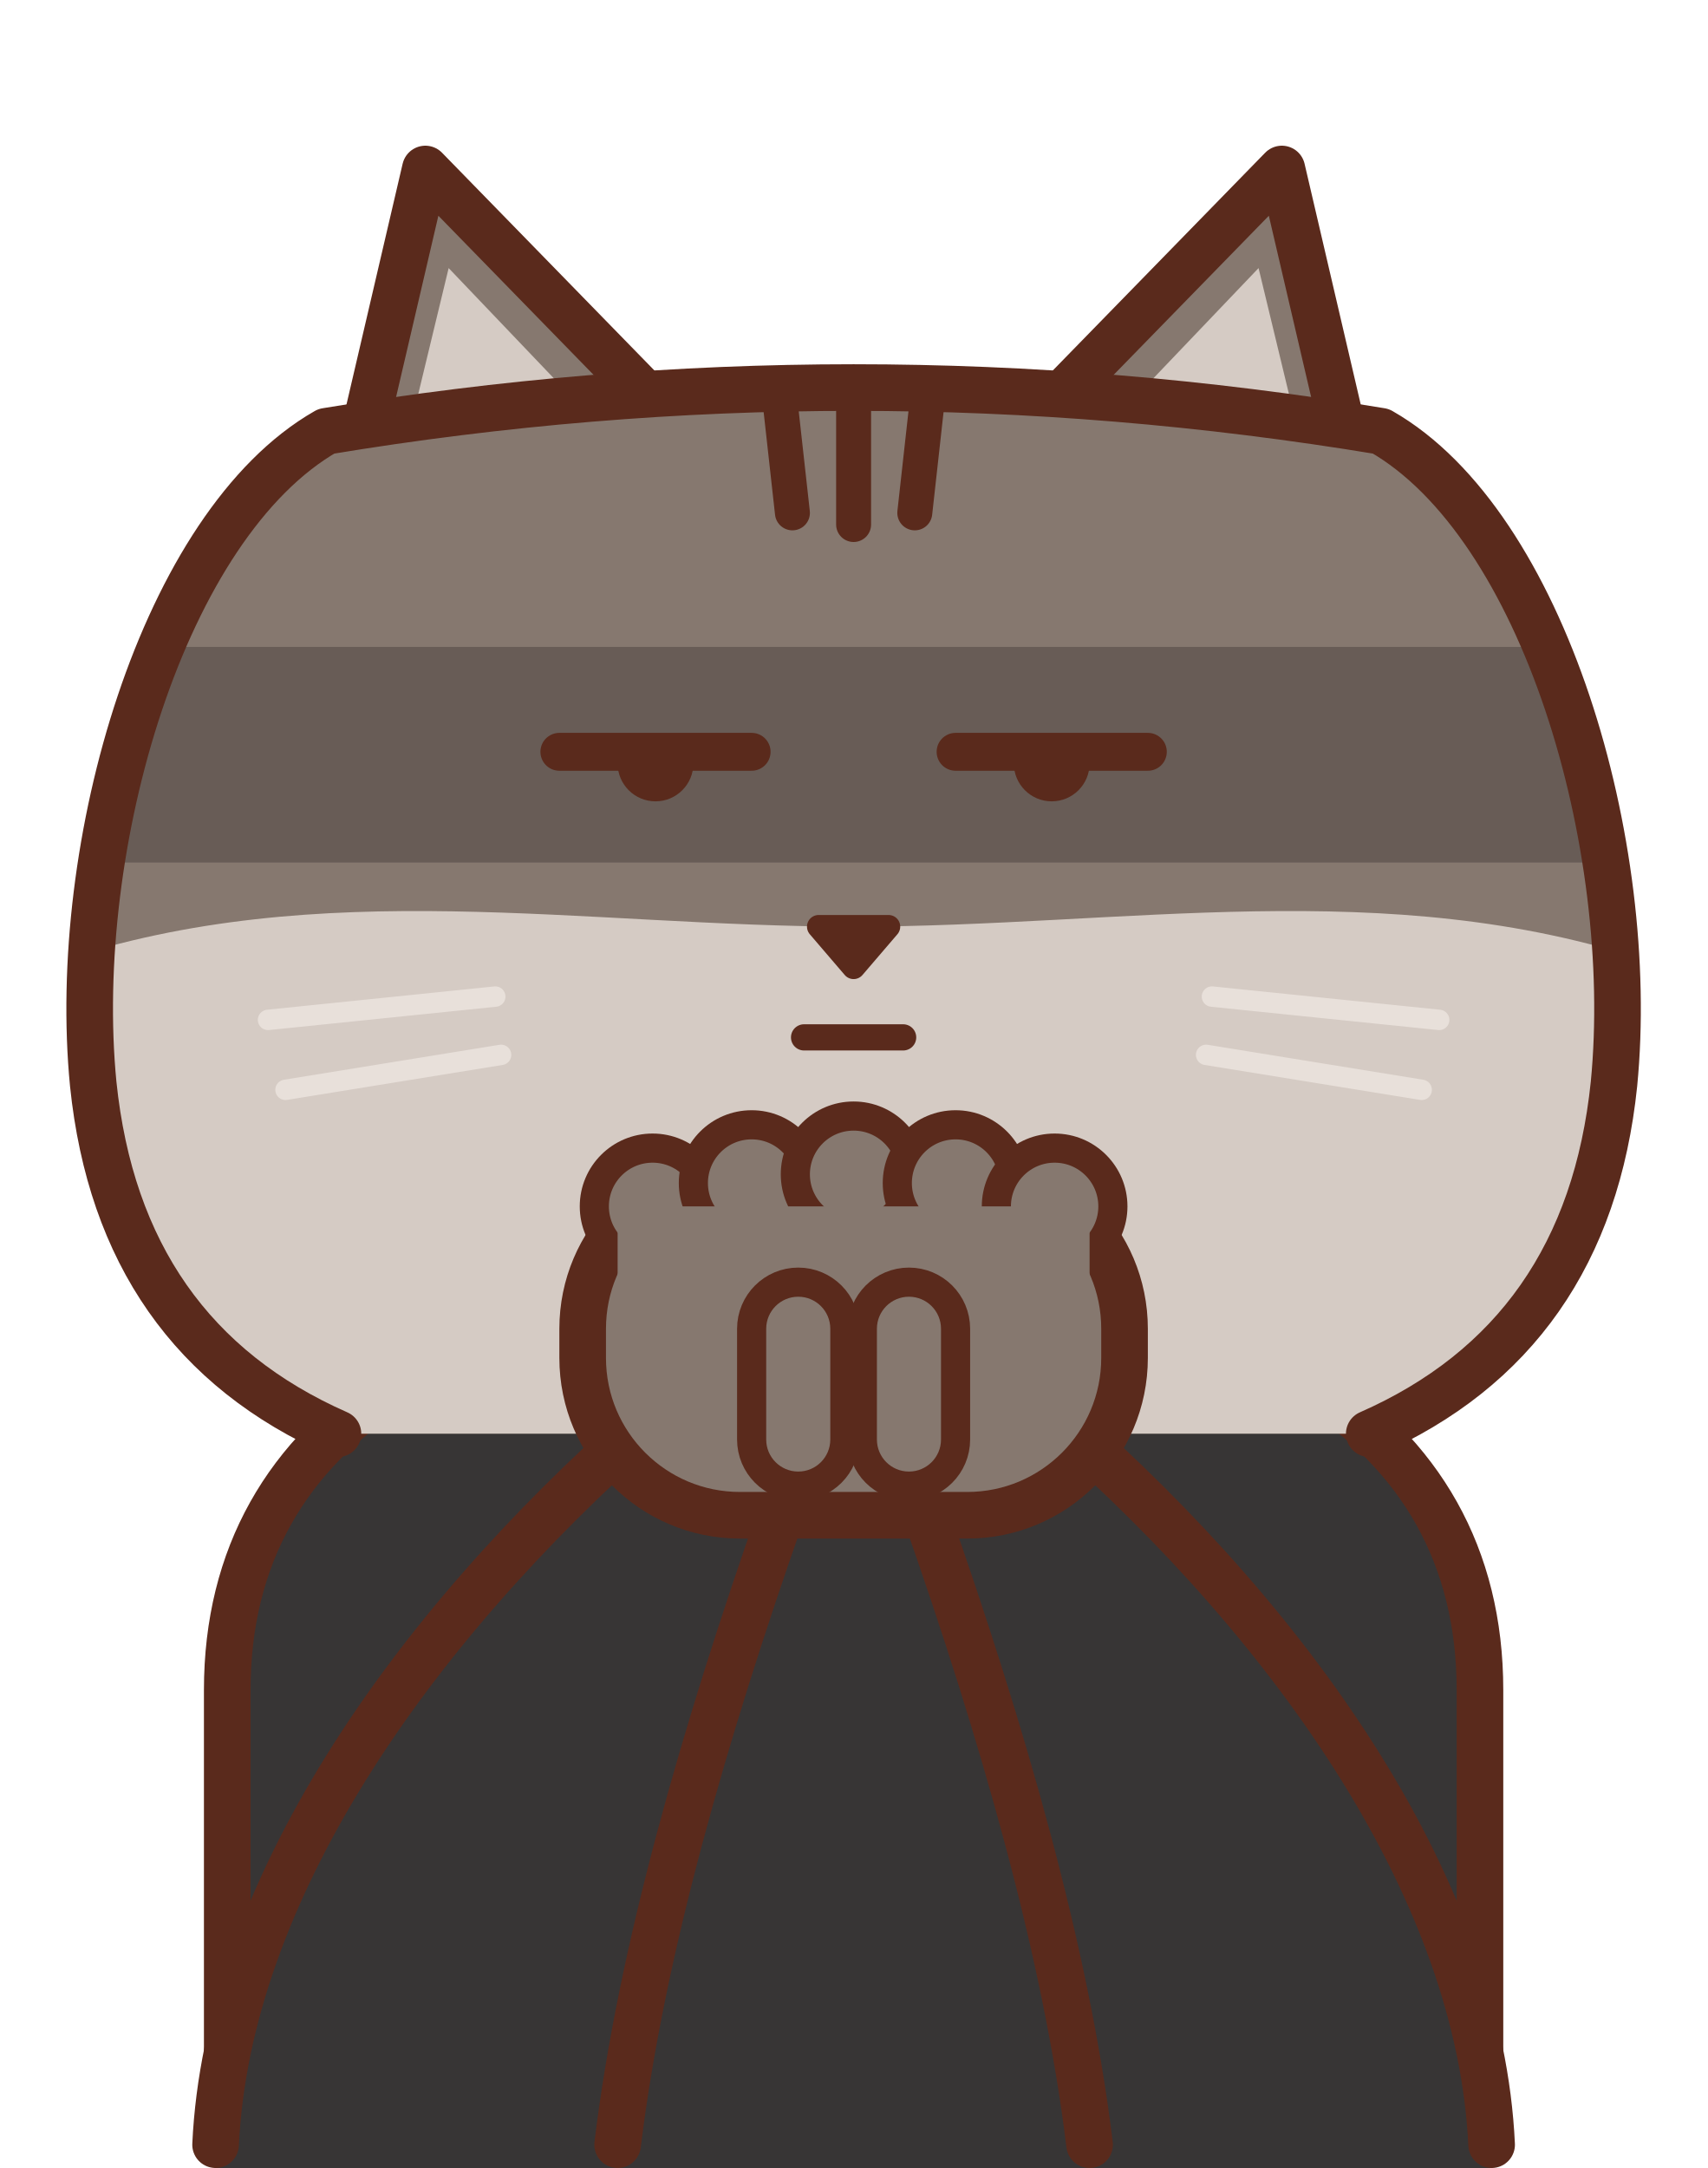
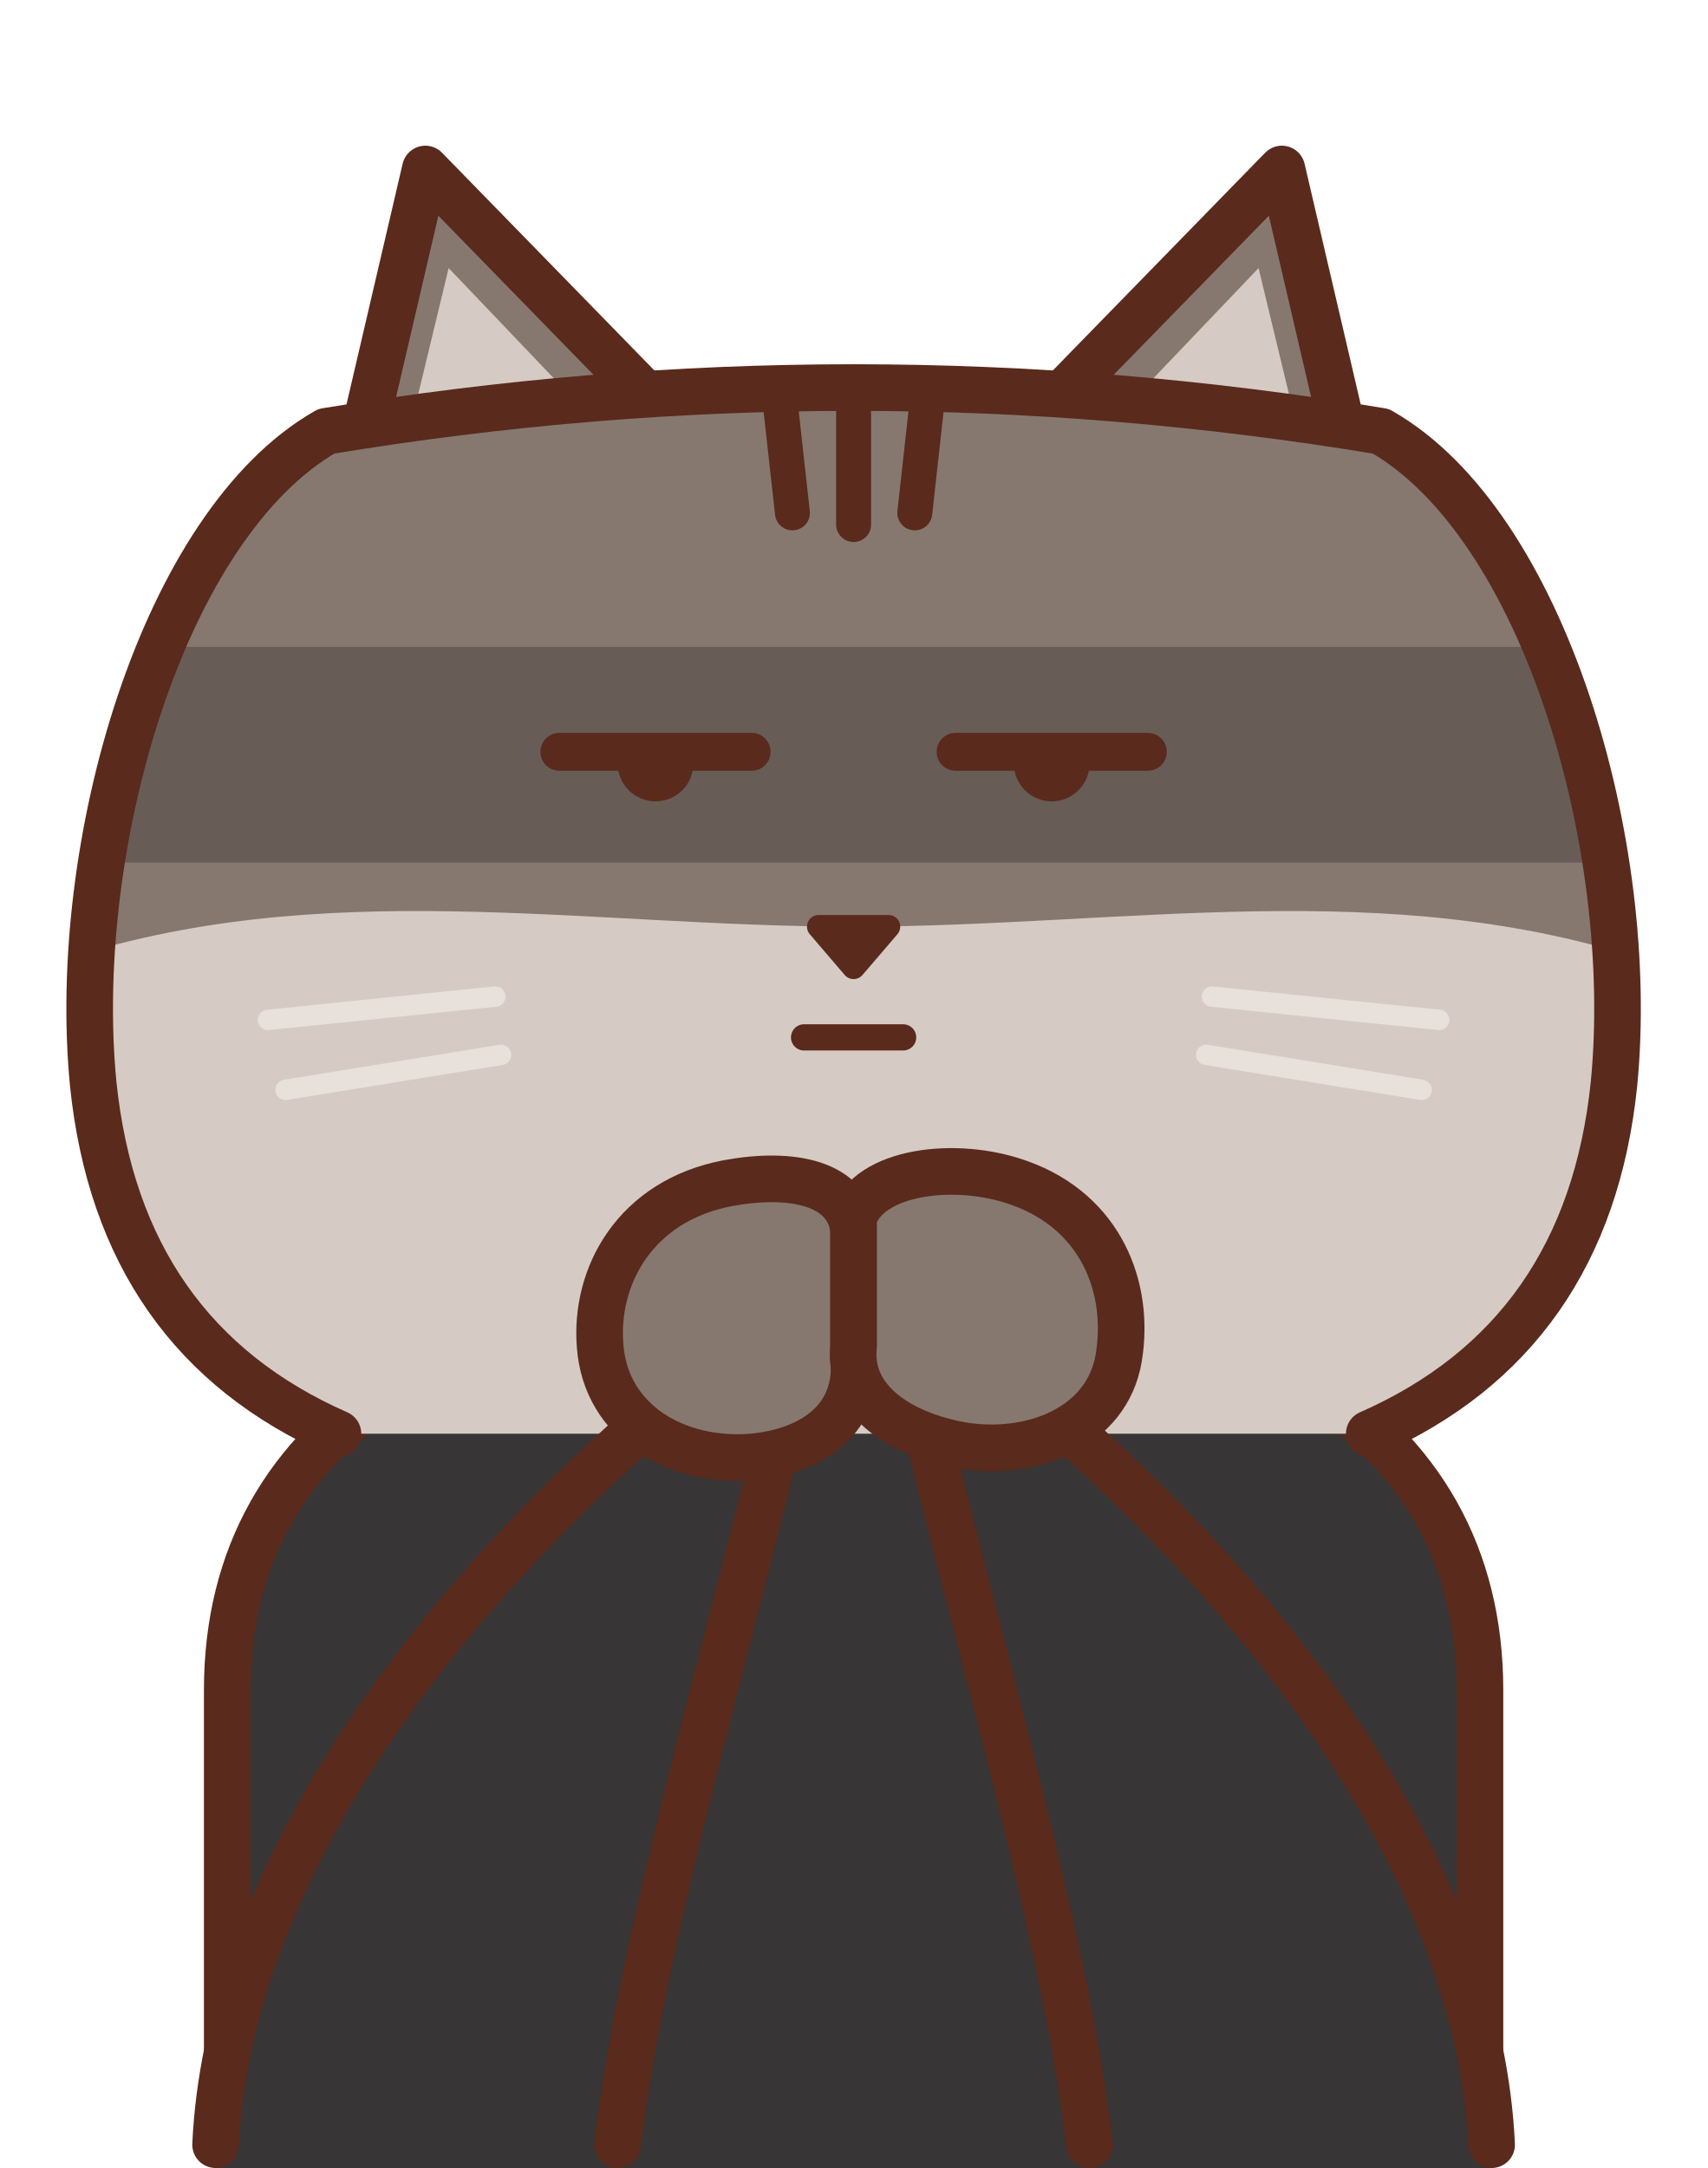
<svg xmlns="http://www.w3.org/2000/svg" width="586" height="744" viewBox="0 0 586 744">
  <defs>
    <clipPath id="headClip">
      <path id="headShape" d="M112,148 Q293,118 474,148 C530,180 562,290 554,372 C548,430 520,470 470,492 L116,492 C66,470 38,430 32,372 C24,290 56,180 112,148 Z" />
    </clipPath>
  </defs>
  <g stroke="#5a2a1c" stroke-width="16" stroke-linecap="round" stroke-linejoin="round">
    <path d="M78,744 L78,580 C78,488 160,440 293,440 C426,440 508,488 508,580 L508,744 Z" fill="#373535" stroke="none" />
    <path d="M78,736 L78,580 C78,488 160,440 293,440 C426,440 508,488 508,580 L508,736" fill="none" />
    <path d="M118,178 L146,58 L226,140 Z" fill="#86786f" />
    <path d="M140,150 L154,92 L196,136 Z" fill="#d5cbc4" stroke="none" />
    <path d="M468,178 L440,58 L360,140 Z" fill="#86786f" />
    <path d="M446,150 L432,92 L390,136 Z" fill="#d5cbc4" stroke="none" />
    <path d="M112,148 Q293,118 474,148 C530,180 562,290 554,372 C548,430 520,470 470,492 L116,492 C66,470 38,430 32,372 C24,290 56,180 112,148 Z" fill="#86786f" stroke="none" />
    <g clip-path="url(#headClip)" stroke="none">
      <path d="M20,330 C110,300 200,318 293,318 C386,318 476,300 566,330 L566,520 L20,520 Z" fill="#d5cbc4" />
      <rect x="0" y="222" width="586" height="74" fill="#3d3534" opacity="0.42" />
    </g>
    <path d="M112,148 Q293,118 474,148 C530,180 562,290 554,372 C548,430 520,470 470,492 M116,492 C66,470 38,430 32,372 C24,290 56,180 112,148" fill="none" />
    <path d="M268,140 L272,176 M293,136 L293,180 M318,140 L314,176" fill="none" stroke-width="12" />
    <path d="M192,258 L258,258" fill="none" stroke-width="13" />
    <path d="M212,262 A13,13 0 0 0 238,262 Z" fill="#5a2a1c" stroke="none" />
    <path d="M328,258 L394,258" fill="none" stroke-width="13" />
    <path d="M348,262 A13,13 0 0 0 374,262 Z" fill="#5a2a1c" stroke="none" />
    <path d="M281,318 L305,318 L293,332 Z" fill="#5a2a1c" stroke-width="8" />
    <path d="M276,356 L310,356" fill="none" stroke-width="9" />
    <g stroke="#e8e0da" stroke-width="7" fill="none">
      <path d="M92,350 L170,342 M98,374 L172,362" />
      <path d="M494,350 L416,342 M488,374 L414,362" />
    </g>
    <path d="M74,744 C78,650 140,560 222,488 L272,512 C244,590 220,670 212,744 Z" fill="#373535" stroke="none" />
-     <path d="M74,736 C78,650 140,560 222,488 M268,520 C242,594 220,670 212,736" fill="none" />
+     <path d="M74,736 C78,650 140,560 222,488 M266,498 C242,594 220,670 212,736" fill="none" />
    <path d="M512,744 C508,650 446,560 364,488 L314,512 C342,590 366,670 374,744 Z" fill="#373535" stroke="none" />
-     <path d="M512,736 C508,650 446,560 364,488 M318,520 C344,594 366,670 374,736" fill="none" />
-     <rect x="200" y="402" width="186" height="118" rx="54" fill="#86786f" />
-     <g fill="#86786f" stroke-width="10">
-       <circle cx="224" cy="414" r="20" />
-       <circle cx="258" cy="406" r="20" />
-       <circle cx="293" cy="403" r="20" />
-       <circle cx="328" cy="406" r="20" />
-       <circle cx="362" cy="414" r="20" />
-     </g>
-     <rect x="212" y="414" width="162" height="40" fill="#86786f" stroke="none" />
-     <rect x="258" y="440" width="32" height="70" rx="16" fill="#86786f" stroke-width="10" />
-     <rect x="296" y="440" width="32" height="70" rx="16" fill="#86786f" stroke-width="10" />
+     <path d="M512,736 C508,650 446,560 364,488 M320,498 C344,594 366,670 374,736" fill="none" />
+     <path d="M293,422 C291,406 272,402 250,406 C218,412 204,438 206,462 C208,488 232,502 258,500 C280,498 295,486 293,466 Z" fill="#86786f" />
+     <path d="M293,418 C298,402 328,398 350,406 C378,416 388,442 384,466 C380,490 354,500 330,496 C308,492 291,480 293,462 Z" fill="#86786f" />
  </g>
</svg>
